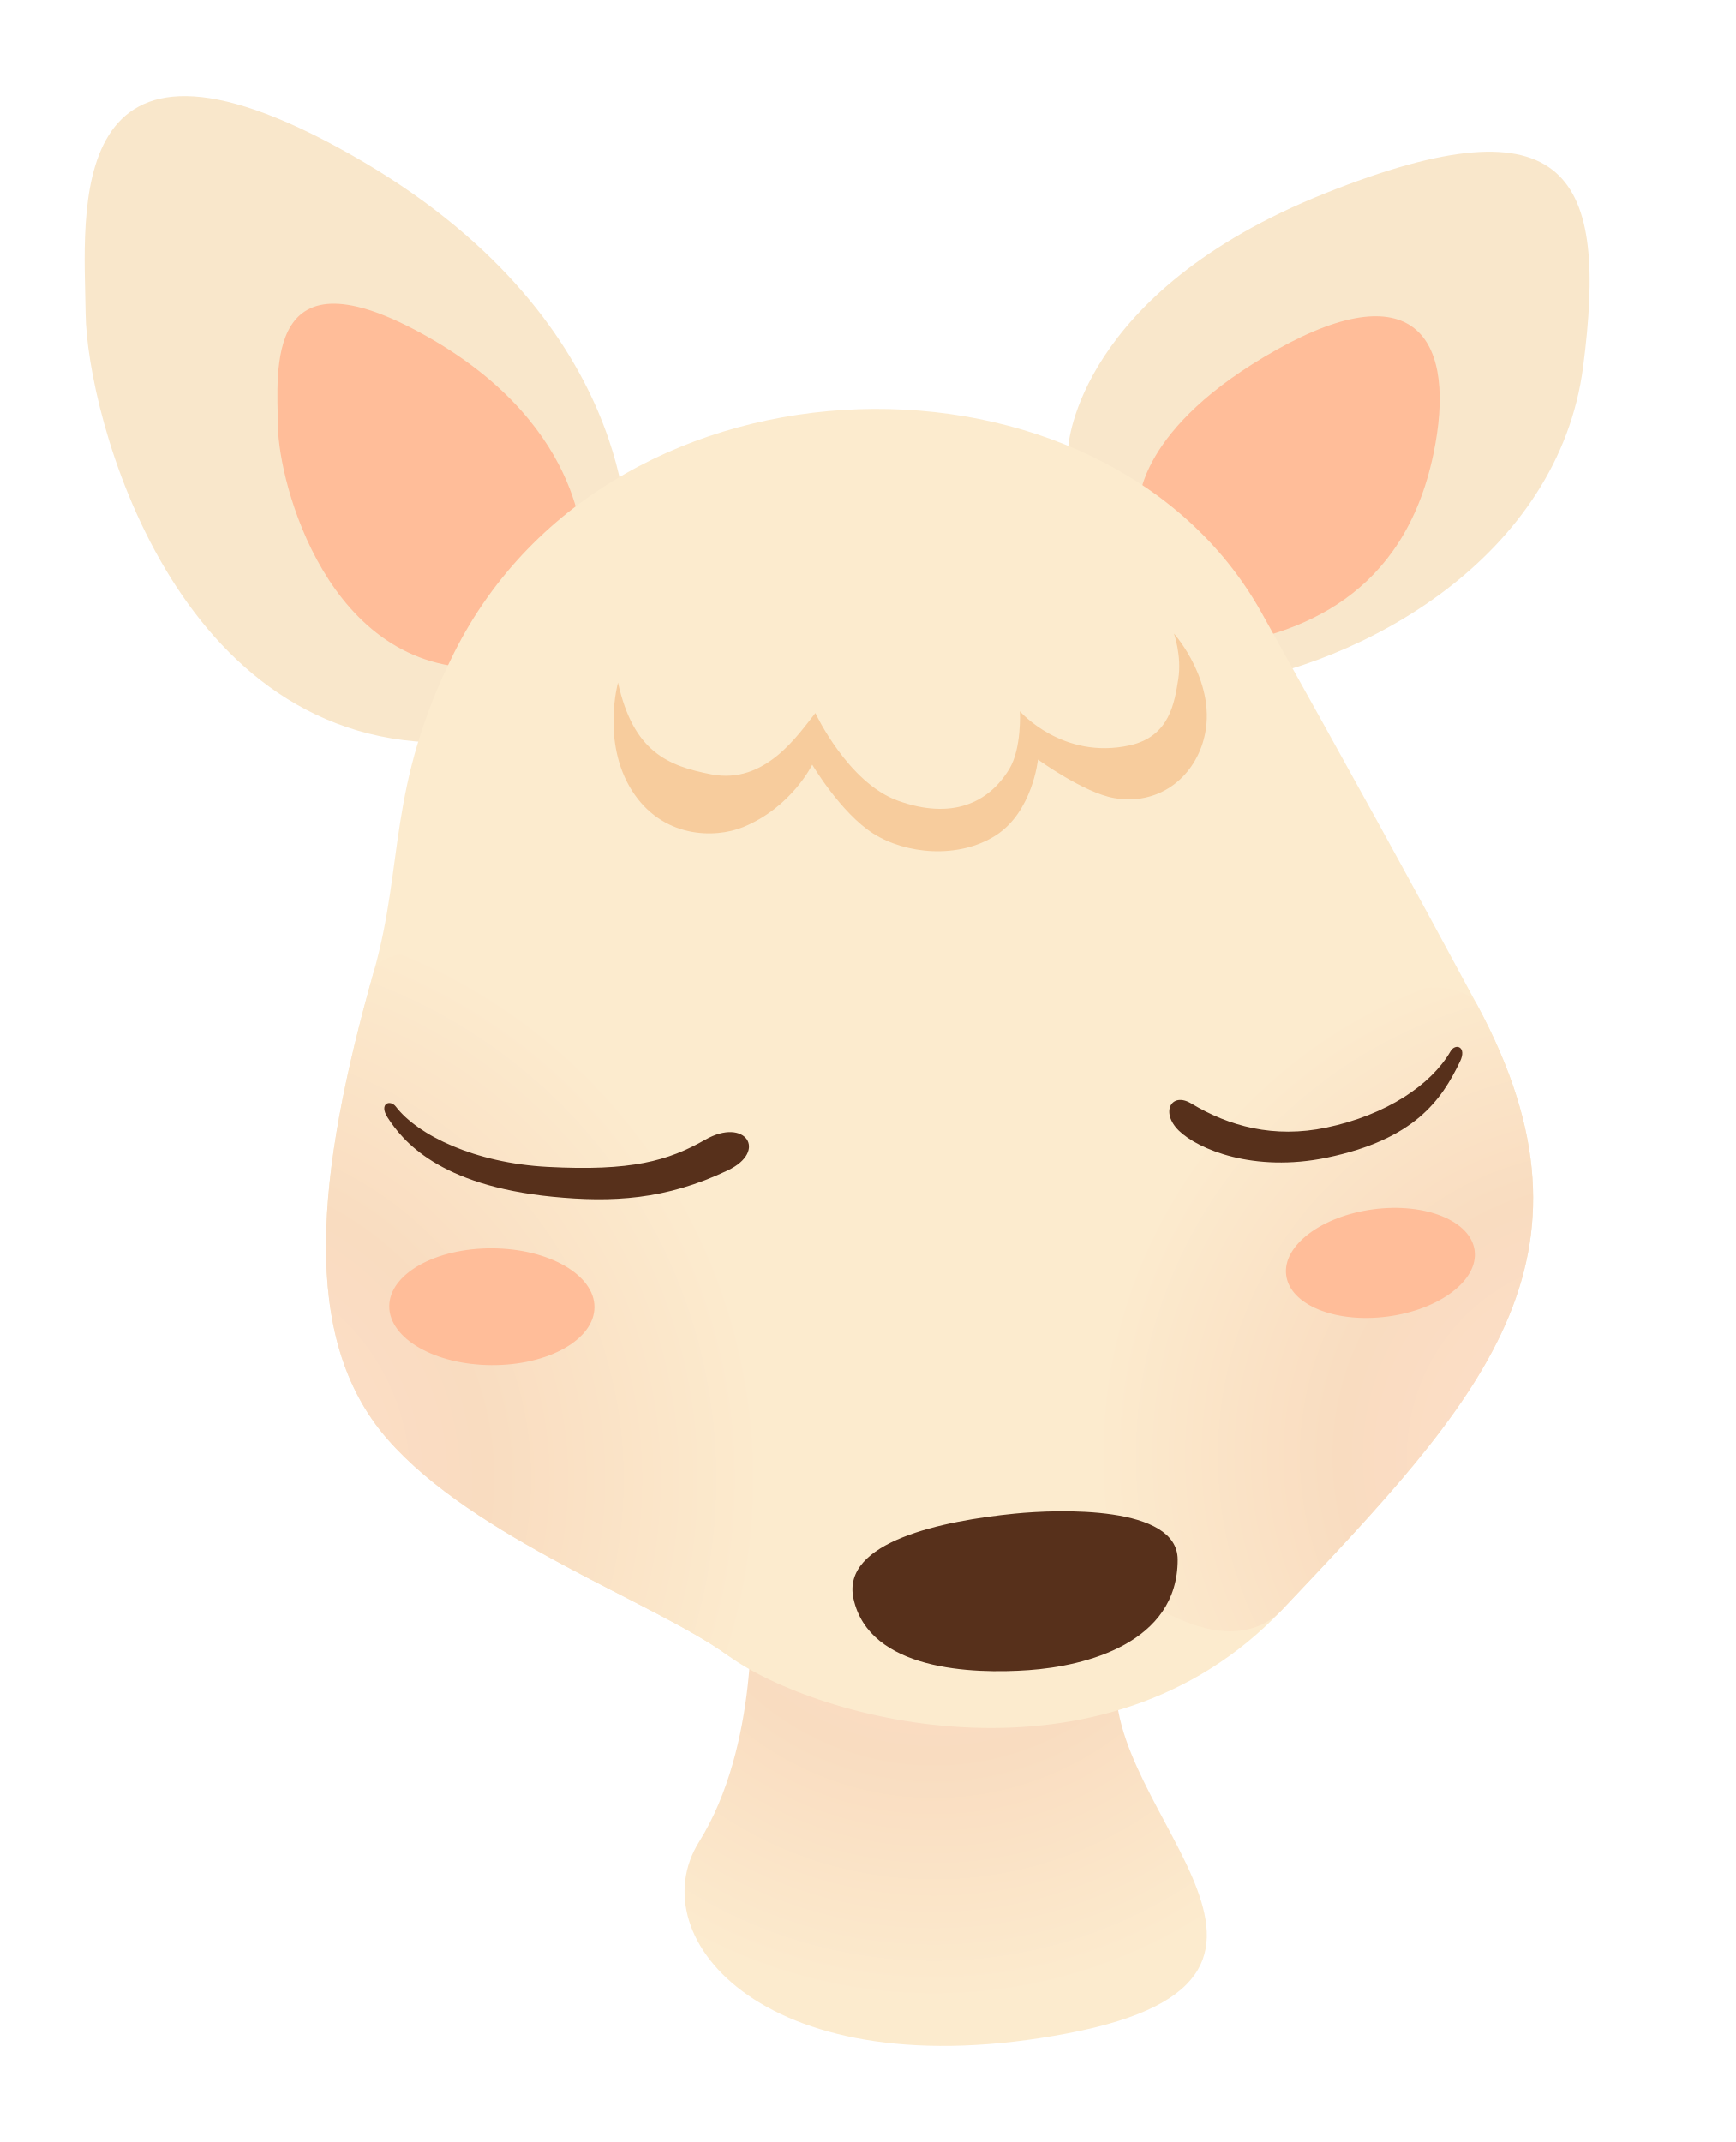
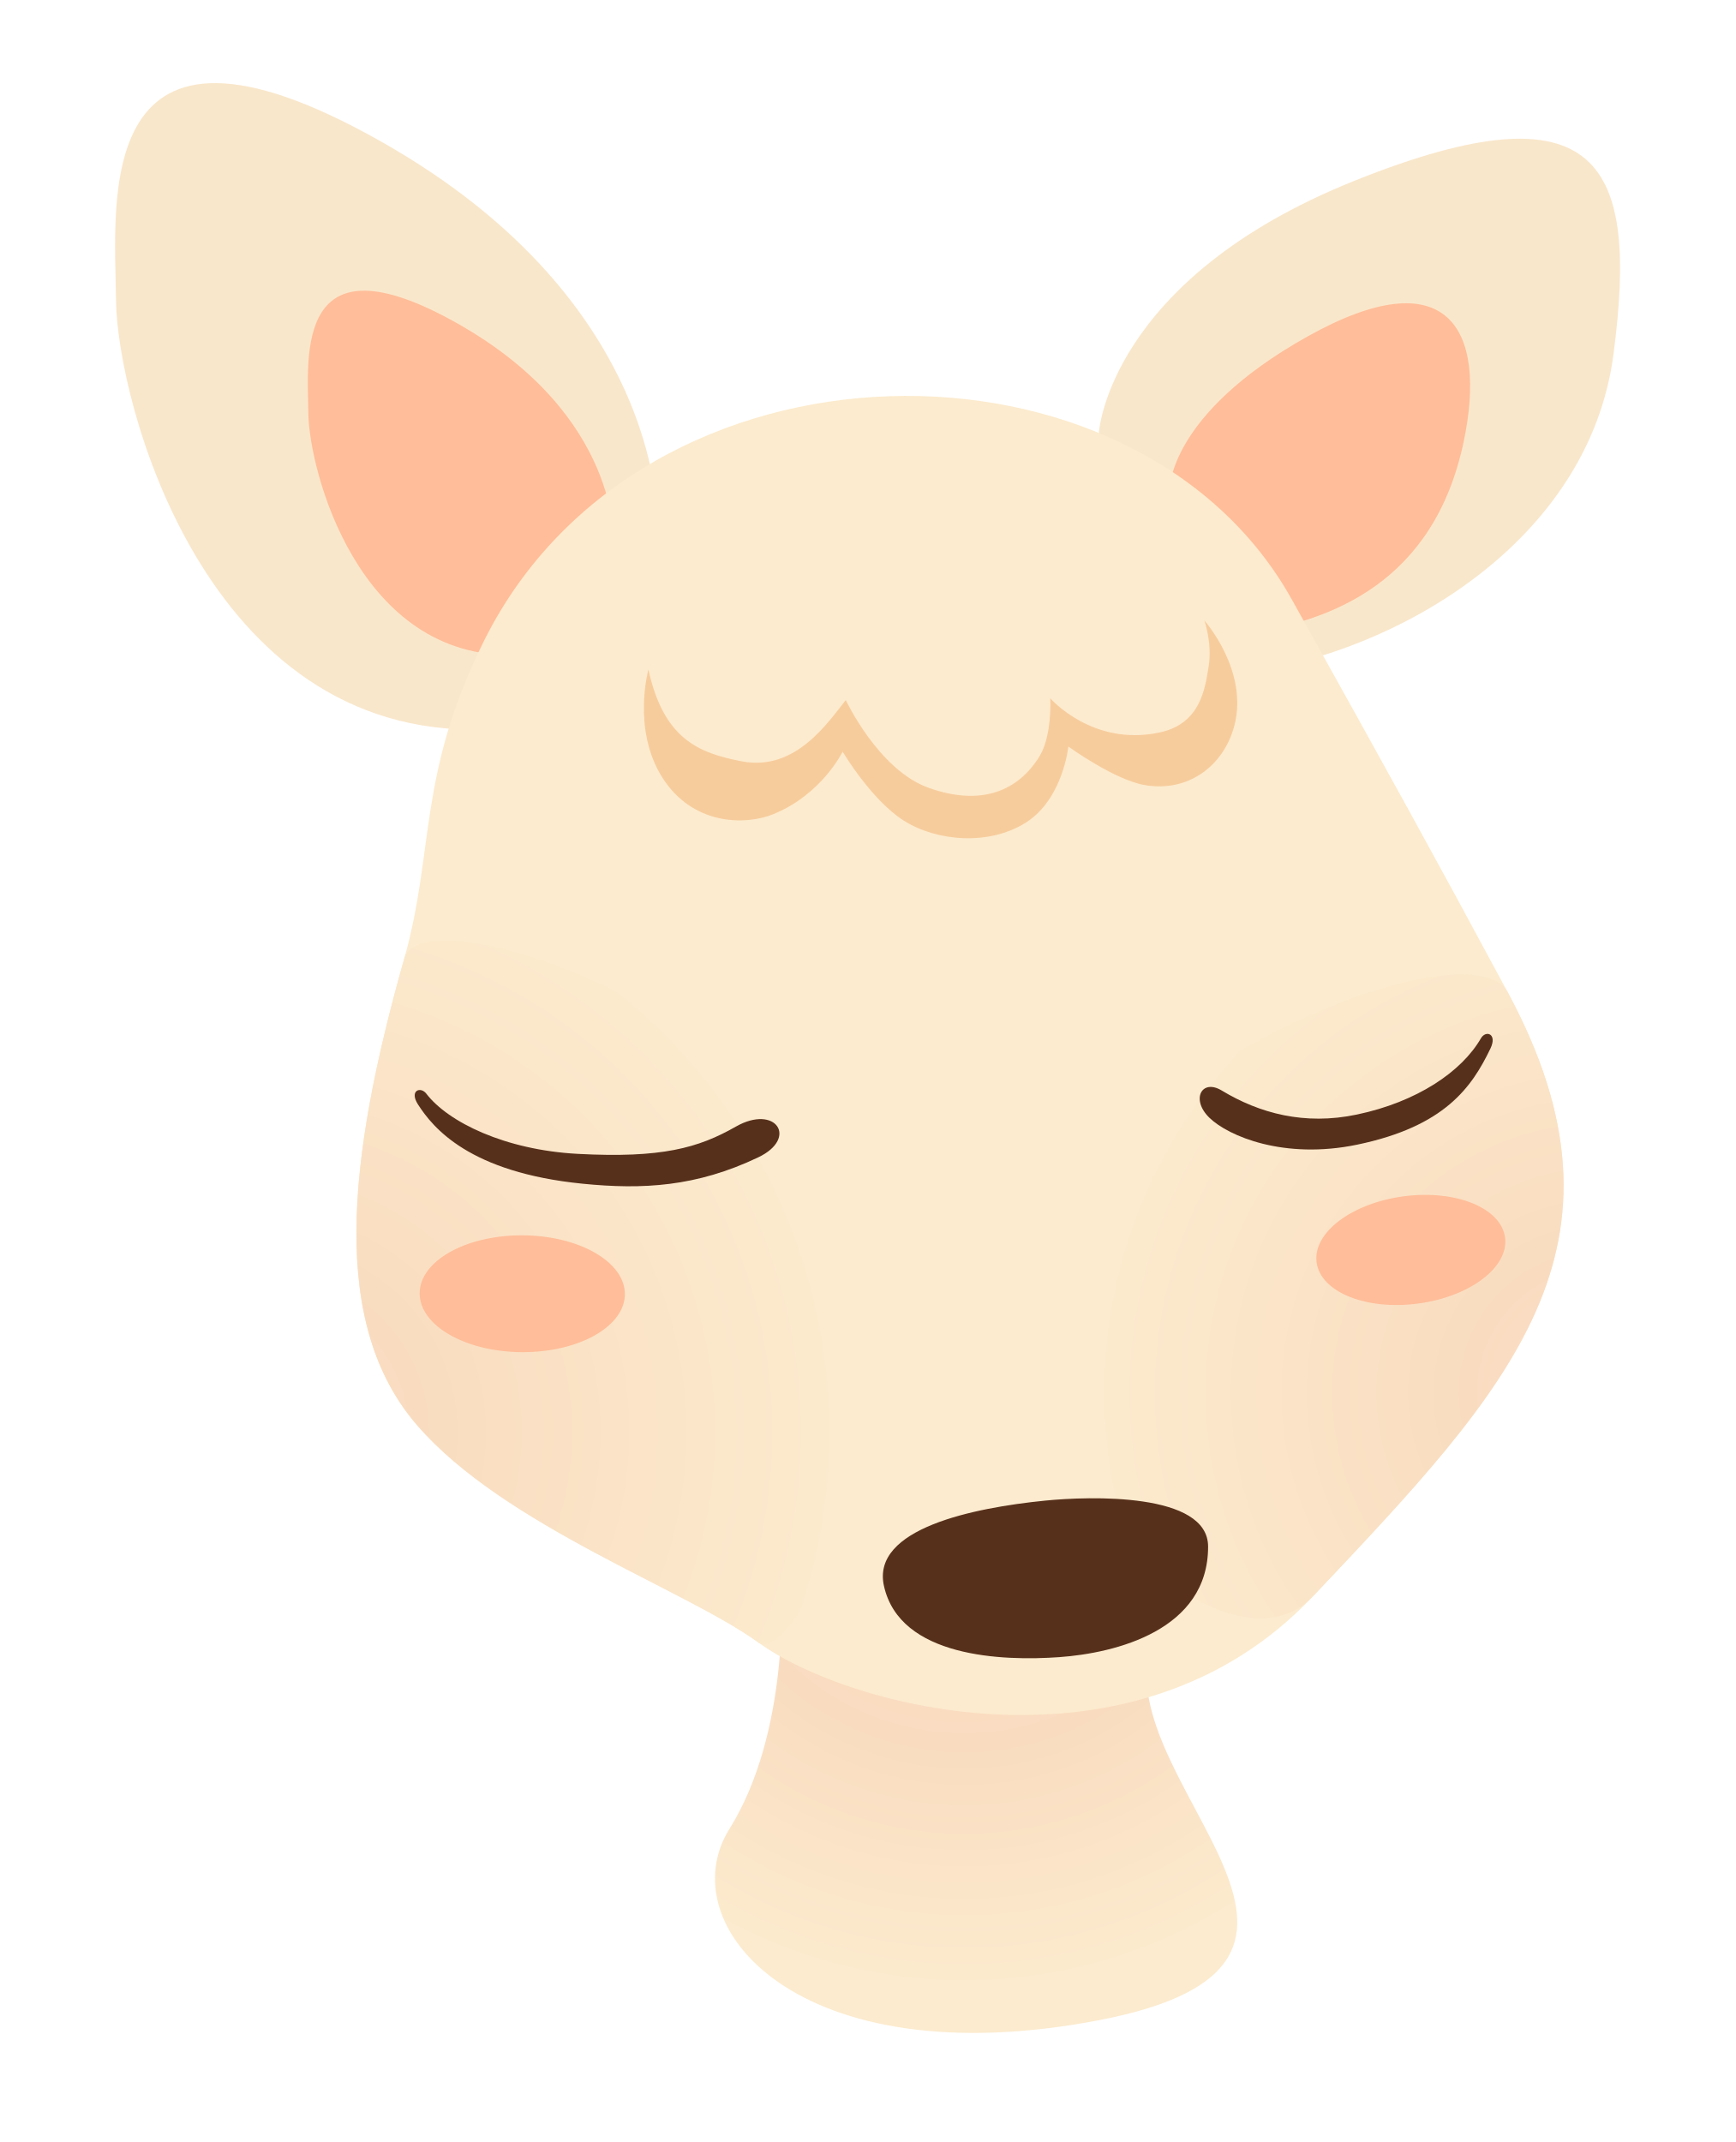
<svg xmlns="http://www.w3.org/2000/svg" version="1.1" id="图层_1" x="0px" y="0px" width="180.197px" height="222.465px" viewBox="0 0 180.197 222.465" enable-background="new 0 0 180.197 222.465" xml:space="preserve">
-   <radialGradient id="SVGID_1_" cx="96.993" cy="155.219" r="52.663" gradientUnits="userSpaceOnUse">
+   <radialGradient id="SVGID_1_" cx="100.151" cy="153.869" r="52.663" gradientUnits="userSpaceOnUse">
    <stop offset="0" style="stop-color:#FFDECC" />
    <stop offset="0.518" style="stop-color:#F9DCC0" />
    <stop offset="1" style="stop-color:#FCEBCE" />
  </radialGradient>
-   <path fill="url(#SVGID_1_)" d="M77.976,166.693c0,0,0.877,14.592-5.378,24.6s7.08,25.878,38.354,19.874  c31.273-6.004,1.158-24.459,5.357-38.969S77.976,166.693,77.976,166.693z" />
-   <path fill="#F9E7CB" d="M110.955,46.317c0,0,0.966-15.95,26.595-26.212s29.417-1.602,26.859,18.005s-22.663,31.048-38.259,33.125  C110.554,73.312,110.955,46.317,110.955,46.317z" />
-   <path fill="#F9E7CB" d="M65.13,56.391c0,0,1.352-23.364-28.751-40.364S8.765,22.2,8.892,32.591  c0.127,10.391,9.166,45.373,38.198,44.52S65.13,56.391,65.13,56.391z" />
-   <path fill="#FFBD99" d="M118.299,52.285c0,0-0.237-7.836,14.315-15.982c14.565-8.153,18.696-0.814,16.239,10.886  c-3.069,14.617-13.702,18.772-23.132,20.027S118.299,52.285,118.299,52.285z" />
-   <path fill="#FFBD99" d="M60.563,57.699c0,0,0.762-13.168-16.205-22.75s-15.564,3.48-15.492,9.336  c0.071,5.856,5.166,25.573,21.529,25.092C66.758,68.896,60.563,57.699,60.563,57.699z" />
-   <path fill="#FCEBCE" d="M131,63.61c-16.171-29.022-67.415-28.679-83.856,4.219c-6.963,13.932-5.156,21.89-8.316,33.058  c-5.956,21.045-7.756,38.028,1.374,48.536c9.045,10.41,27.897,17.039,35.403,22.517c9.257,6.755,39.05,14.806,57.543-4.754  c20.515-21.699,34.526-36.299,20.265-62.797C145.577,89.829,141.306,82.106,131,63.61z" />
-   <radialGradient id="SVGID_2_" cx="19.354" cy="153.605" r="59.846" gradientUnits="userSpaceOnUse">
+   <path fill="url(#SVGID_1_)" d="M81.134,165.344c0,0,0.877,14.592-5.378,24.6s7.08,25.878,38.354,19.874s1.158-24.459,5.357-38.969  C123.665,156.337,81.134,165.344,81.134,165.344z" />
+   <path fill="#F9E7CB" d="M114.114,44.968c0,0,0.966-15.95,26.595-26.212s29.417-1.602,26.859,18.005  c-2.558,19.607-22.663,31.048-38.259,33.125C113.712,71.962,114.114,44.968,114.114,44.968z" />
+   <path fill="#F9E7CB" d="M68.288,55.042c0,0,1.352-23.364-28.751-40.364S11.923,20.851,12.05,31.242  c0.127,10.391,9.166,45.373,38.198,44.52S68.288,55.042,68.288,55.042z" />
+   <path fill="#FFBD99" d="M121.457,50.936c0,0-0.237-7.836,14.315-15.982c14.565-8.153,18.696-0.814,16.239,10.886  c-3.069,14.617-13.702,18.772-23.132,20.027S121.457,50.936,121.457,50.936z" />
+   <path fill="#FFBD99" d="M63.721,56.35c0,0,0.762-13.168-16.205-22.75s-15.564,3.48-15.492,9.336  c0.071,5.856,5.166,25.573,21.529,25.092C69.916,67.547,63.721,56.35,63.721,56.35z" />
+   <path fill="#FCEBCE" d="M134.158,62.261c-16.171-29.022-67.415-28.679-83.856,4.219c-6.963,13.932-5.156,21.89-8.316,33.058  c-5.956,21.045-7.756,38.028,1.374,48.536c9.045,10.41,27.897,17.039,35.403,22.517c9.257,6.755,39.05,14.806,57.543-4.754  c20.515-21.699,34.526-36.299,20.265-62.797C148.735,88.48,144.465,80.757,134.158,62.261z" />
+   <radialGradient id="SVGID_2_" cx="27.794" cy="148.735" r="59.846" gradientUnits="userSpaceOnUse">
    <stop offset="0" style="stop-color:#FFDECC" />
-     <stop offset="0.518" style="stop-color:#F9DCC0" />
+     <stop offset="0.255" style="stop-color:#F9DCC0" />
    <stop offset="1" style="stop-color:#FCEBCE" />
  </radialGradient>
-   <path fill="url(#SVGID_2_)" d="M38.828,100.888c-5.956,21.045-7.756,38.028,1.374,48.536c9.045,10.41,27.897,17.039,35.403,22.517  c3.91,2.853,18.313-27.391,10.543-43.935C75.523,105.38,40.654,94.437,38.828,100.888z" />
-   <radialGradient id="SVGID_3_" cx="166.68" cy="151.253" r="52.961" gradientUnits="userSpaceOnUse">
+   <path fill="url(#SVGID_2_)" d="M41.986,99.539c-5.956,21.045-7.756,38.028,1.374,48.536c9.045,10.41,27.897,17.039,35.403,22.517  c3.91,2.853,18.313-27.391,10.543-43.935C78.681,104.031,43.812,93.087,41.986,99.539z" />
+   <radialGradient id="SVGID_3_" cx="166.317" cy="144.622" r="52.961" gradientUnits="userSpaceOnUse">
    <stop offset="0" style="stop-color:#FFDECC" />
-     <stop offset="0.518" style="stop-color:#F9DCC0" />
+     <stop offset="0.255" style="stop-color:#F9DCC0" />
    <stop offset="1" style="stop-color:#FCEBCE" />
  </radialGradient>
-   <path fill="url(#SVGID_3_)" d="M133.148,167.187c20.515-21.699,34.526-36.299,20.265-62.797  c-3.894-7.236-42.395,8.021-48.794,27.868C98.141,152.353,123.845,177.027,133.148,167.187z" />
-   <path fill="#57301B" d="M57.356,124.289c6.21,0.619,11.797,0.33,18.238-2.744c4.182-1.996,1.809-5.549-2.338-3.185  c-3.89,2.217-7.696,3.291-16.406,2.828c-7.562-0.402-13.469-3.297-15.737-6.255c-0.596-0.778-1.803-0.328-0.851,1.142  C41.82,118.481,45.569,123.114,57.356,124.289z" />
-   <path fill="#57301B" d="M137.793,120.23c-7.587,1.58-13.398-0.88-15.365-2.804c-1.945-1.903-0.781-4.07,1.291-2.819  c3.914,2.364,8.584,3.641,14.02,2.501c6.253-1.311,10.888-4.442,12.9-7.923c0.504-0.871,1.731-0.487,0.986,1.063  C149.692,114.268,146.889,118.335,137.793,120.23z" />
-   <path fill="#57301B" d="M105.367,157.202c-7.43,0.744-18.038,2.896-16.729,8.844c1.643,7.468,12.348,7.83,18.212,7.411  c5.864-0.42,15.47-2.793,15.455-11.486C122.295,156.322,109.955,156.743,105.367,157.202z" />
-   <path fill="#F7CC9D" d="M64.179,70.895c1.597,7.188,5.161,8.651,9.705,9.527c5.591,1.078,8.982-4.098,10.793-6.366  c0,0,3.389,7.252,8.599,9.112c5.556,1.984,9.378,0.256,11.539-3.304c1.31-2.158,1.1-5.99,1.1-5.99s4.423,5.083,11.417,3.534  c4.165-0.923,4.652-4.477,5.035-6.873c0.382-2.395-0.448-4.736-0.448-4.736s4.652,5.216,3.093,10.988  c-1.105,4.089-4.76,6.891-9.31,6.095c-3.156-0.552-7.91-3.997-7.91-3.997s-0.552,5.441-4.402,7.89  c-3.851,2.45-9.321,1.947-12.703-0.207c-3.382-2.155-6.336-7.154-6.336-7.154s-2.146,4.429-7.171,6.483  c-2.965,1.212-8.428,1.16-11.564-3.808C62.459,77.087,64.179,70.895,64.179,70.895z" />
+   <path fill="url(#SVGID_3_)" d="M136.306,165.838c20.515-21.699,34.526-36.299,20.265-62.797  c-3.894-7.236-42.395,8.021-48.794,27.868C101.299,151.004,127.003,175.678,136.306,165.838z" />
+   <path fill="#57301B" d="M60.514,122.94c6.21,0.619,11.797,0.33,18.238-2.744c4.182-1.996,1.809-5.549-2.338-3.185  c-3.89,2.217-7.696,3.291-16.406,2.828c-7.562-0.402-13.469-3.297-15.737-6.255c-0.596-0.778-1.803-0.328-0.851,1.142  C44.978,117.132,48.727,121.765,60.514,122.94z" />
+   <path fill="#57301B" d="M140.951,118.881c-7.587,1.58-13.398-0.88-15.365-2.804c-1.945-1.903-0.781-4.07,1.291-2.819  c3.914,2.364,8.584,3.641,14.02,2.501c6.253-1.311,10.888-4.442,12.9-7.923c0.504-0.871,1.731-0.487,0.986,1.063  C152.85,112.919,150.047,116.986,140.951,118.881z" />
+   <path fill="#57301B" d="M108.525,155.853c-7.43,0.744-18.038,2.896-16.729,8.844c1.643,7.468,12.348,7.83,18.212,7.411  c5.864-0.42,15.47-2.793,15.455-11.486C125.453,154.973,113.113,155.394,108.525,155.853z" />
+   <path fill="#F7CC9D" d="M67.337,69.546c1.597,7.188,5.161,8.651,9.705,9.527c5.591,1.078,8.982-4.098,10.793-6.366  c0,0,3.389,7.252,8.599,9.112c5.556,1.984,9.378,0.256,11.539-3.304c1.31-2.158,1.1-5.99,1.1-5.99s4.423,5.083,11.417,3.534  c4.165-0.923,4.652-4.477,5.035-6.873c0.382-2.395-0.448-4.736-0.448-4.736s4.652,5.216,3.093,10.988  c-1.105,4.089-4.76,6.891-9.31,6.095c-3.156-0.552-7.91-3.997-7.91-3.997s-0.552,5.441-4.402,7.89  c-3.851,2.45-9.321,1.947-12.703-0.207c-3.382-2.155-6.336-7.154-6.336-7.154s-2.146,4.429-7.171,6.483  c-2.965,1.212-8.428,1.16-11.564-3.808C65.618,75.738,67.337,69.546,67.337,69.546z" />
  <g id="形状_77_58_">
    <g>
-       <path fill-rule="evenodd" clip-rule="evenodd" fill="#FFBD99" d="M153.142,129.882c-0.4-3.079-5.111-4.998-10.515-4.286    c-5.403,0.712-9.459,3.777-9.054,6.856c0.405,3.079,5.111,4.998,10.521,4.285C149.496,136.026,153.547,132.961,153.142,129.882z" />
+       <path fill-rule="evenodd" clip-rule="evenodd" fill="#FFBD99" d="M156.3,128.533c-0.4-3.079-5.111-4.998-10.515-4.286    c-5.403,0.712-9.459,3.777-9.054,6.856c0.405,3.079,5.111,4.998,10.521,4.285C152.655,134.677,156.705,131.611,156.3,128.533z" />
    </g>
  </g>
  <g id="形状_77_56_">
    <g>
-       <path fill-rule="evenodd" clip-rule="evenodd" fill="#FFBD99" d="M51.113,129.649c-5.884-0.029-10.671,2.658-10.688,6.01    c-0.017,3.353,4.737,6.094,10.628,6.123c5.884,0.029,10.665-2.658,10.682-6.011C61.757,132.419,56.998,129.678,51.113,129.649z" />
+       <path fill-rule="evenodd" clip-rule="evenodd" fill="#FFBD99" d="M54.271,128.3c-5.884-0.029-10.671,2.658-10.688,6.01    c-0.017,3.353,4.737,6.094,10.628,6.123c5.884,0.029,10.665-2.658,10.682-6.011C64.915,131.07,60.156,128.329,54.271,128.3z" />
    </g>
  </g>
</svg>
